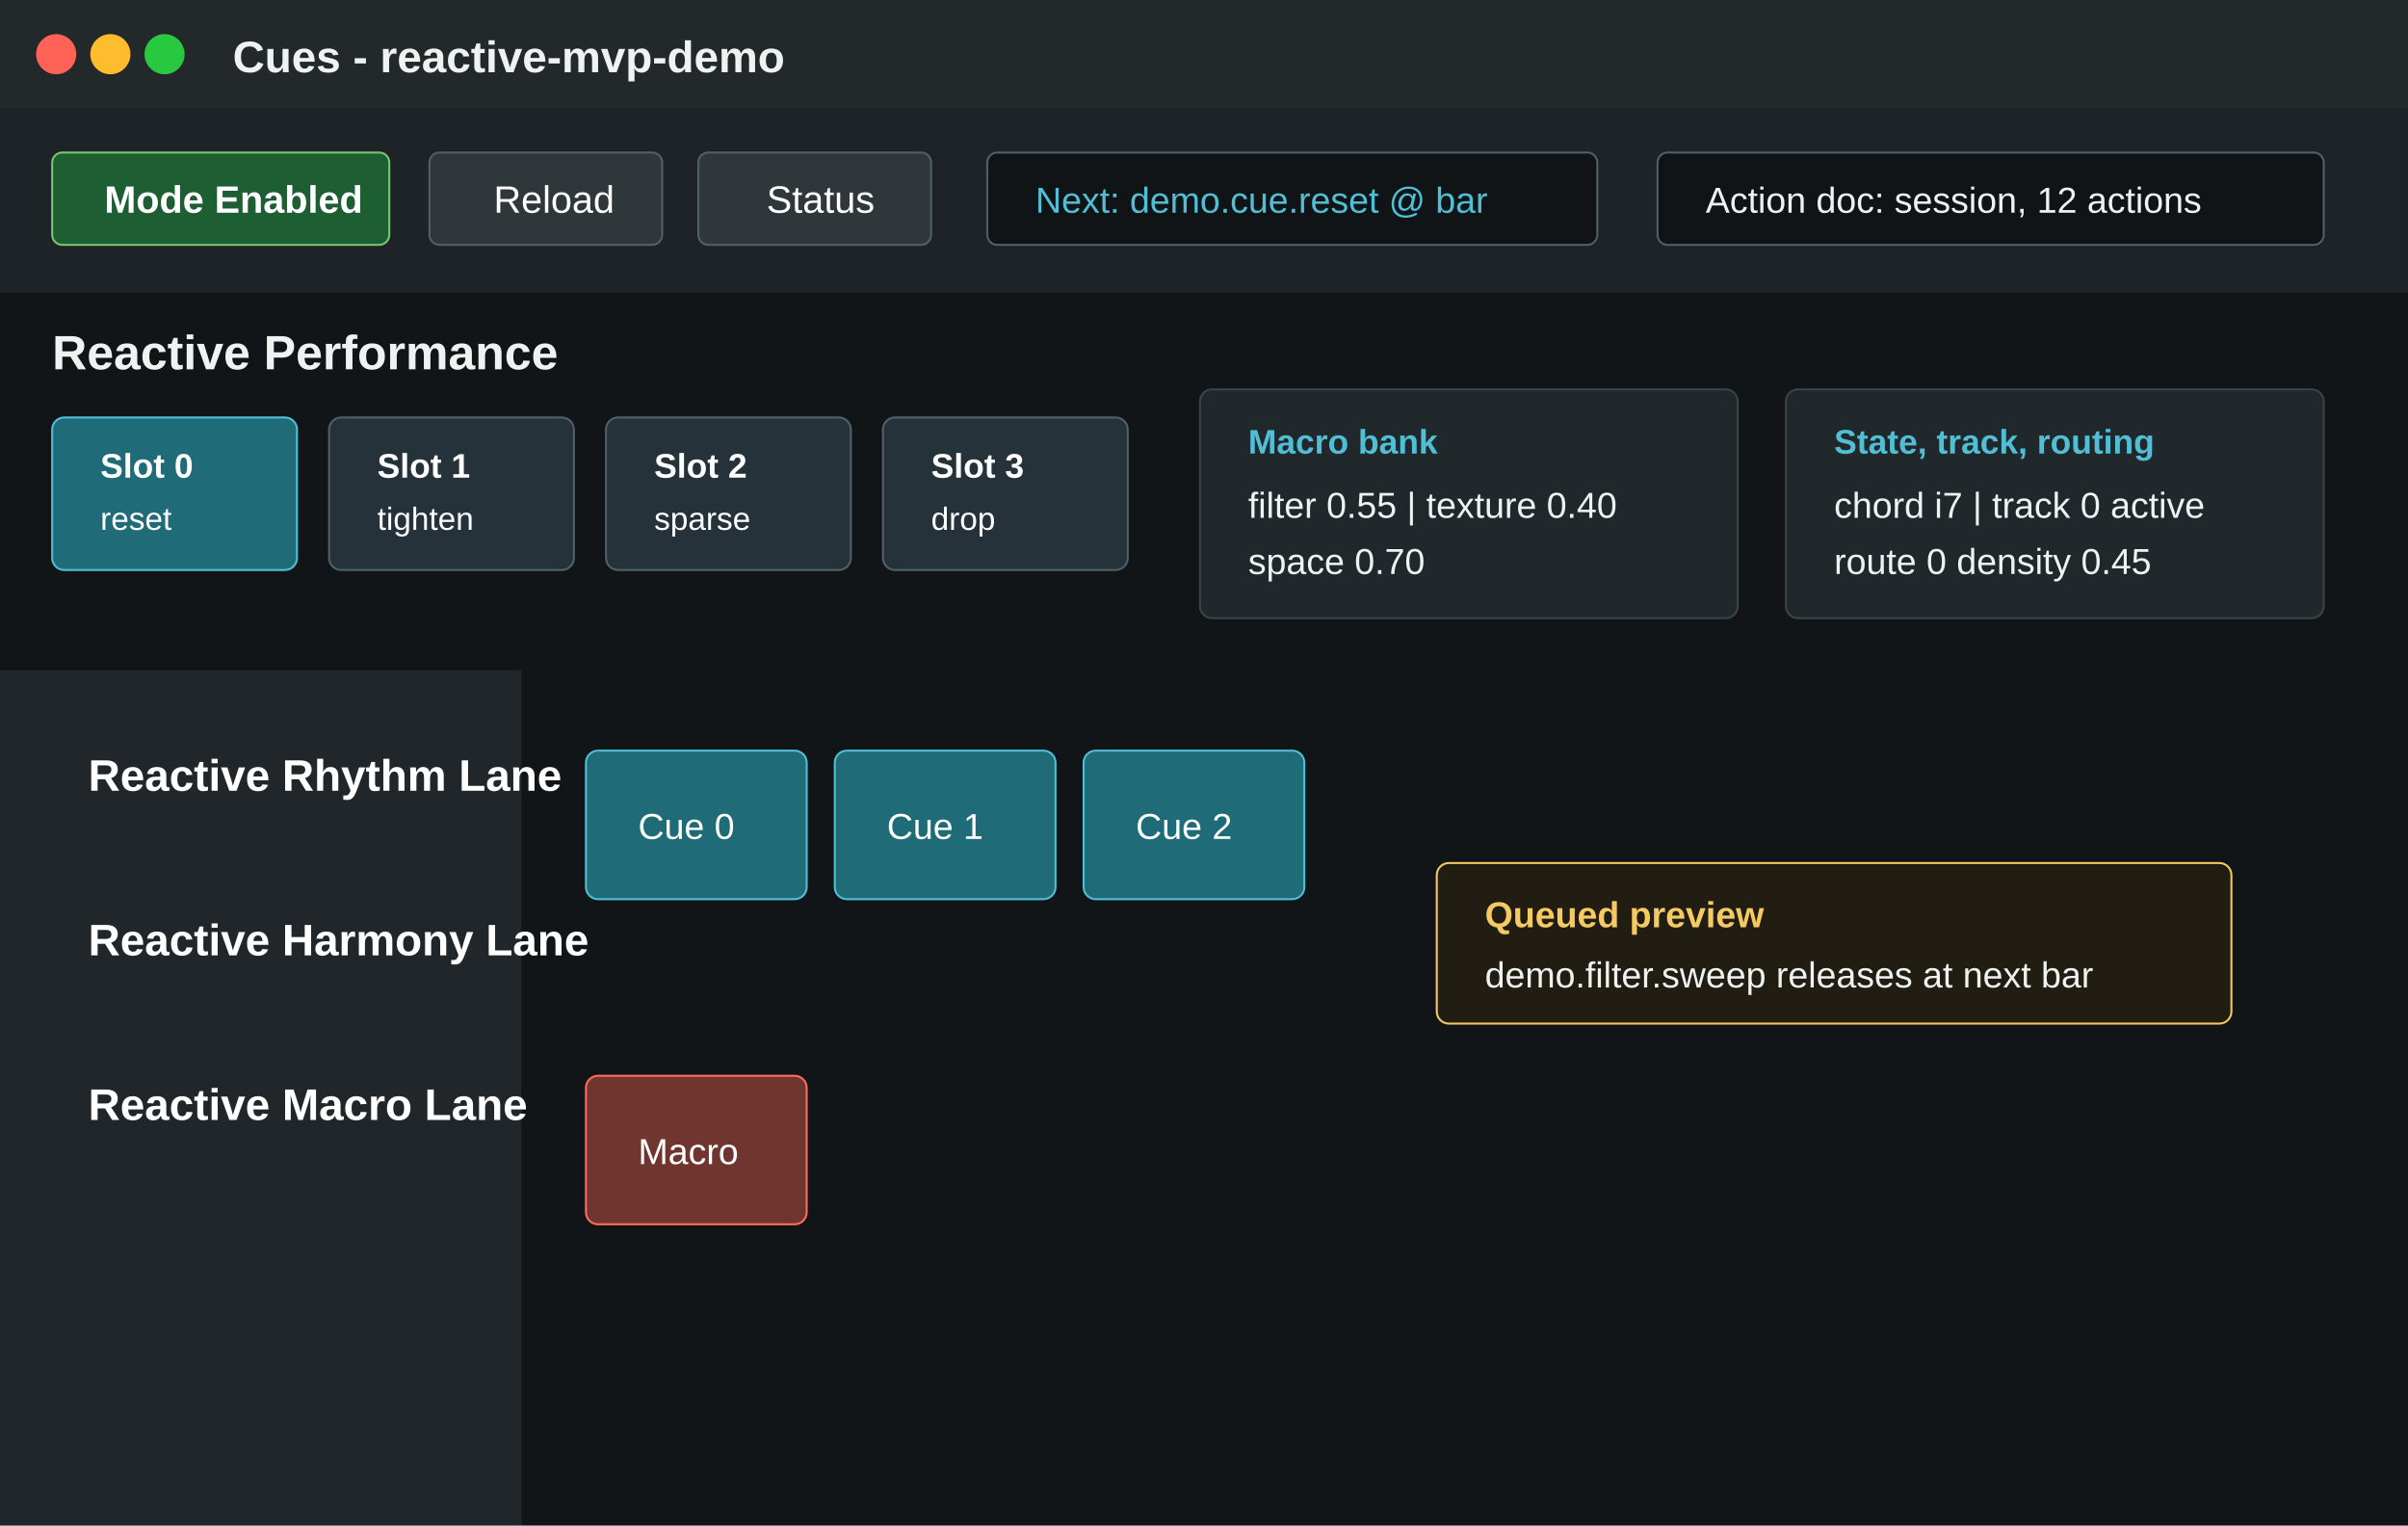
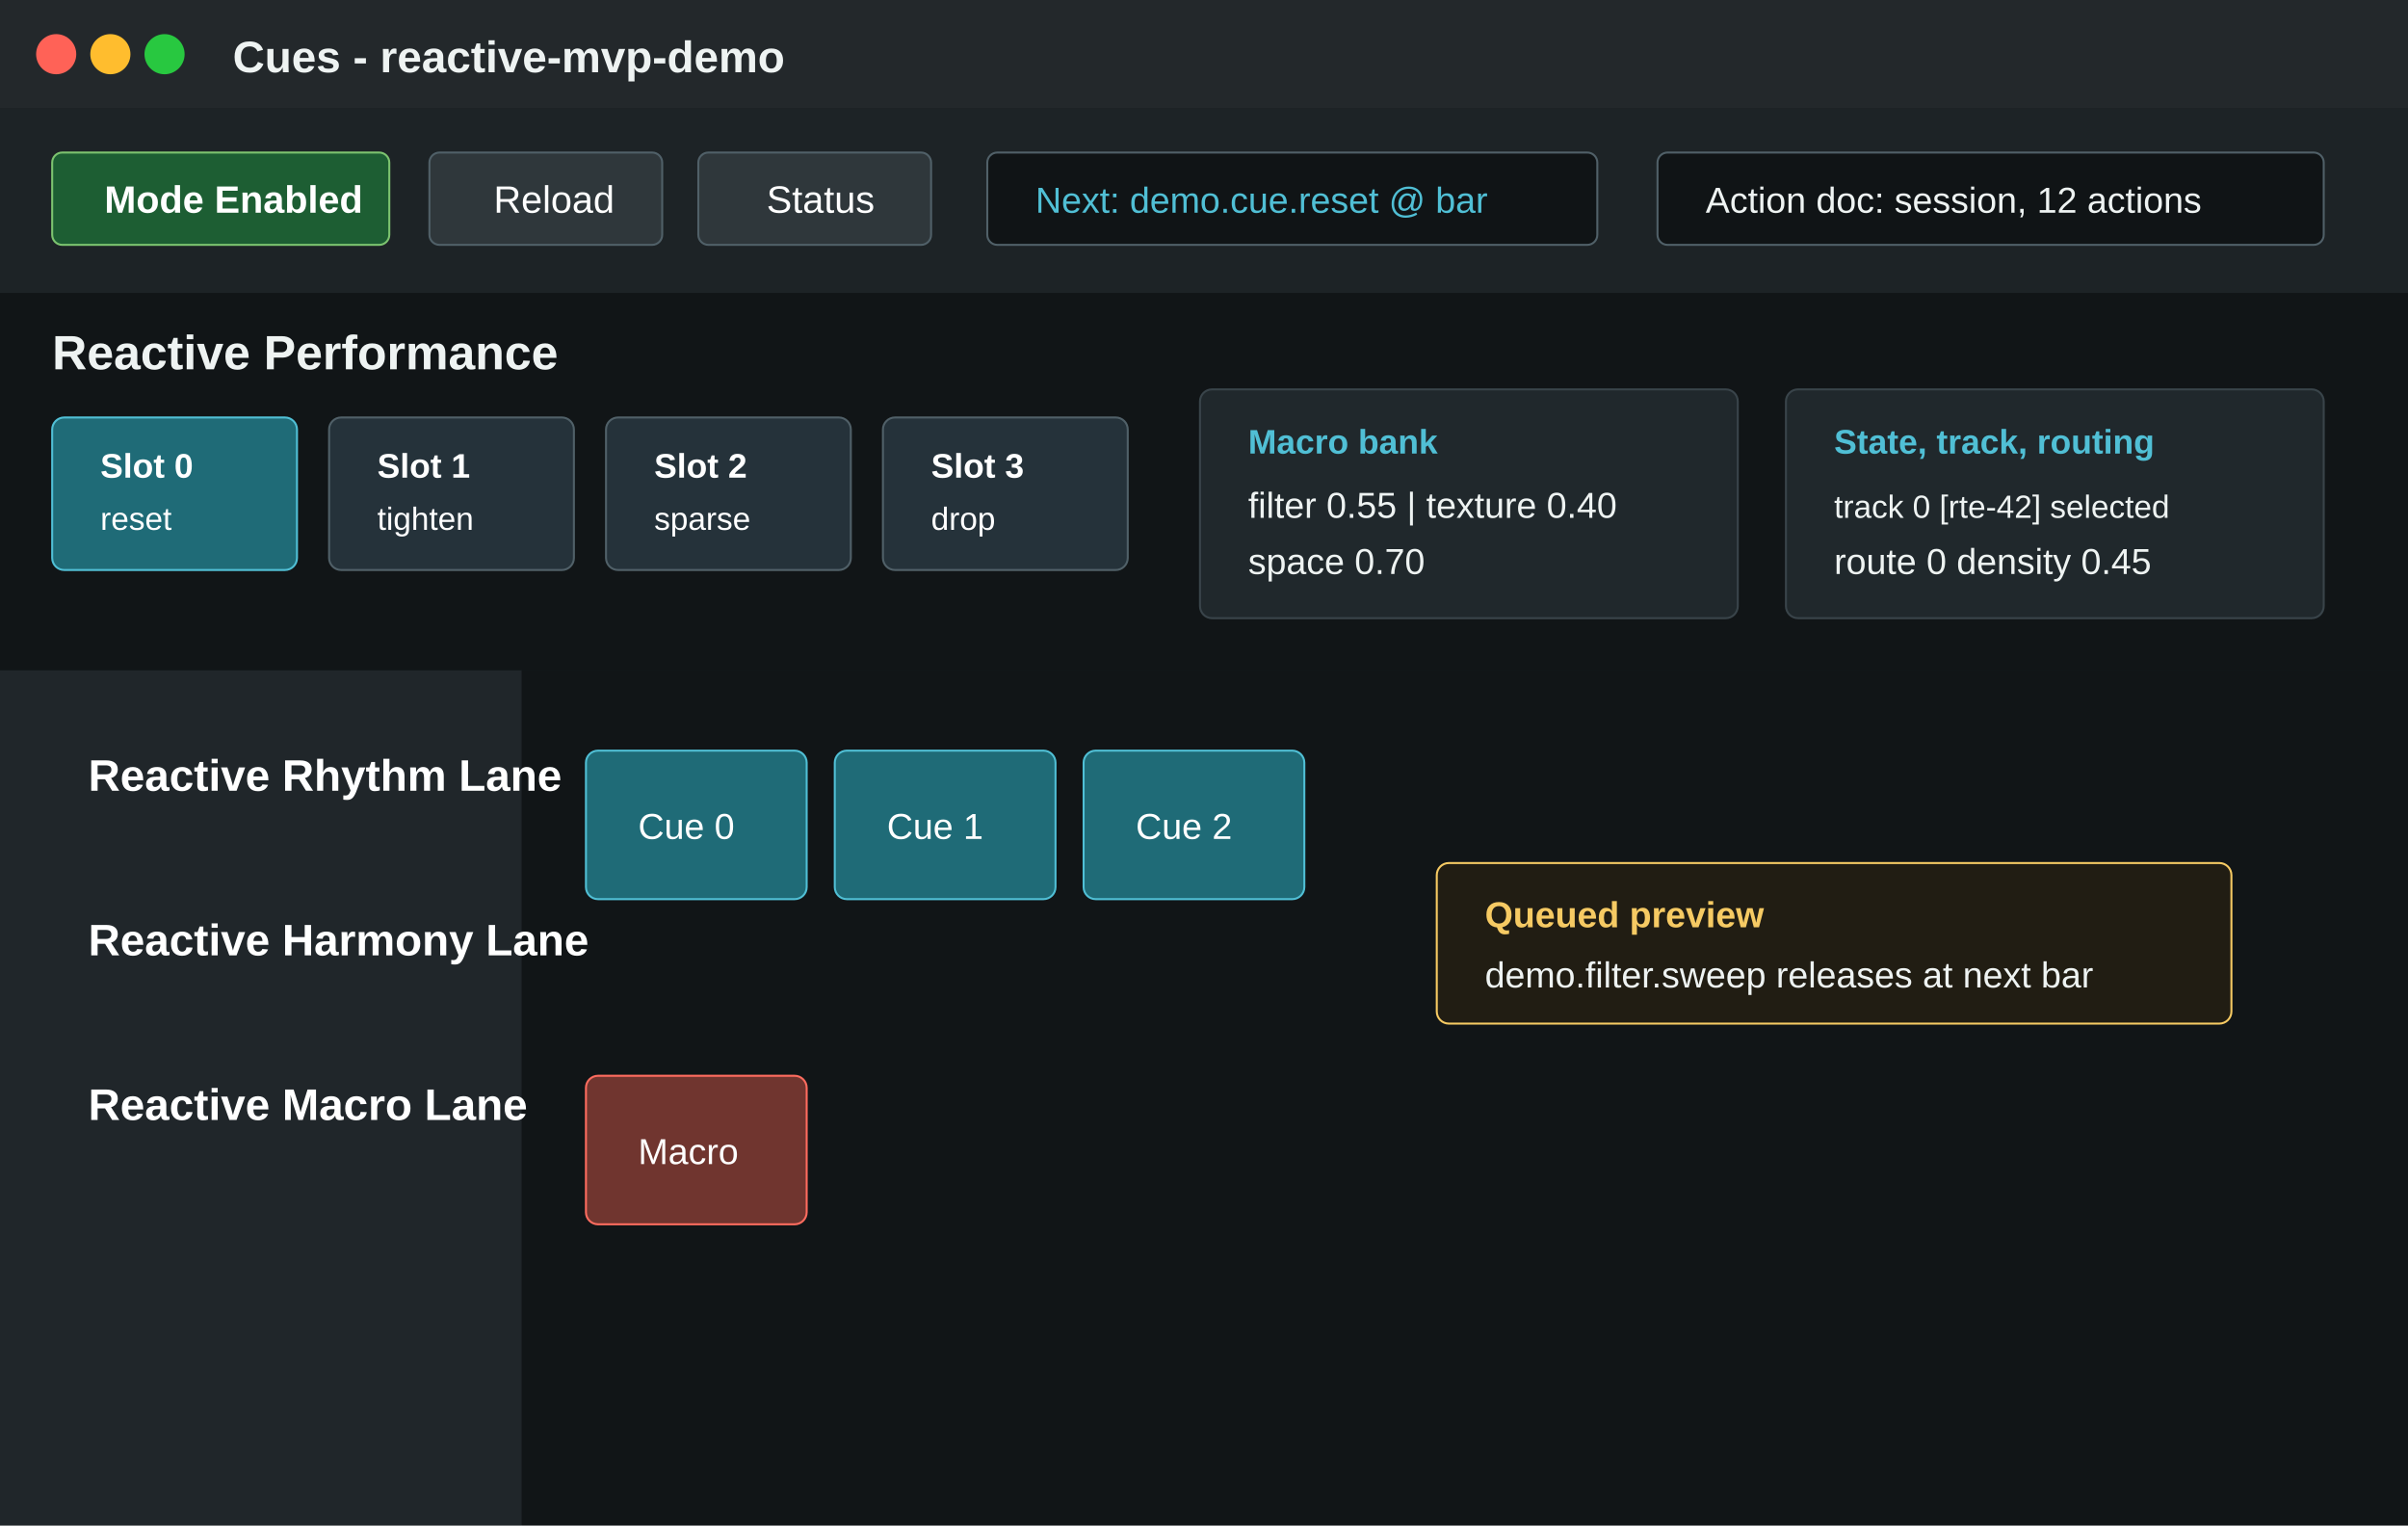
<svg xmlns="http://www.w3.org/2000/svg" width="1200" height="760" viewBox="0 0 1200 760" role="img" aria-labelledby="title desc">
  <rect width="1200" height="760" fill="#15191c" />
  <rect x="0" y="0" width="1200" height="54" fill="#23282b" />
  <circle cx="28" cy="27" r="10" fill="#ff6257" />
  <circle cx="55" cy="27" r="10" fill="#ffbd2e" />
  <circle cx="82" cy="27" r="10" fill="#28c840" />
  <text x="116" y="36" fill="#eef3f2" font-family="Arial, sans-serif" font-size="22" font-weight="700">Cues - reactive-mvp-demo</text>
  <rect x="0" y="54" width="1200" height="92" fill="#1d2326" />
  <rect x="26" y="76" width="168" height="46" rx="5" fill="#1d5e33" stroke="#7cc36f" />
  <text x="52" y="106" fill="#ffffff" font-family="Arial, sans-serif" font-size="19" font-weight="700">Mode Enabled</text>
  <rect x="214" y="76" width="116" height="46" rx="5" fill="#2f373b" stroke="#506068" />
  <text x="246" y="106" fill="#ffffff" font-family="Arial, sans-serif" font-size="19">Reload</text>
  <rect x="348" y="76" width="116" height="46" rx="5" fill="#2f373b" stroke="#506068" />
  <text x="382" y="106" fill="#ffffff" font-family="Arial, sans-serif" font-size="19">Status</text>
  <rect x="492" y="76" width="304" height="46" rx="5" fill="#101416" stroke="#506068" />
  <text x="516" y="106" fill="#50bfd5" font-family="Arial, sans-serif" font-size="18">Next: demo.cue.reset @ bar</text>
  <rect x="826" y="76" width="332" height="46" rx="5" fill="#101416" stroke="#506068" />
  <text x="850" y="106" fill="#eef3f2" font-family="Arial, sans-serif" font-size="18">Action doc: session, 12 actions</text>
  <rect x="0" y="146" width="1200" height="188" fill="#111517" />
  <text x="26" y="184" fill="#eef3f2" font-family="Arial, sans-serif" font-size="24" font-weight="700">Reactive Performance</text>
  <g>
    <rect x="26" y="208" width="122" height="76" rx="6" fill="#1f6b77" stroke="#50bfd5" />
    <text x="50" y="238" fill="#ffffff" font-family="Arial, sans-serif" font-size="17" font-weight="700">Slot 0</text>
    <text x="50" y="264" fill="#ffffff" font-family="Arial, sans-serif" font-size="16">reset</text>
  </g>
  <g>
    <rect x="164" y="208" width="122" height="76" rx="6" fill="#25323a" stroke="#506068" />
    <text x="188" y="238" fill="#ffffff" font-family="Arial, sans-serif" font-size="17" font-weight="700">Slot 1</text>
    <text x="188" y="264" fill="#ffffff" font-family="Arial, sans-serif" font-size="16">tighten</text>
  </g>
  <g>
    <rect x="302" y="208" width="122" height="76" rx="6" fill="#25323a" stroke="#506068" />
    <text x="326" y="238" fill="#ffffff" font-family="Arial, sans-serif" font-size="17" font-weight="700">Slot 2</text>
    <text x="326" y="264" fill="#ffffff" font-family="Arial, sans-serif" font-size="16">sparse</text>
  </g>
  <g>
    <rect x="440" y="208" width="122" height="76" rx="6" fill="#25323a" stroke="#506068" />
    <text x="464" y="238" fill="#ffffff" font-family="Arial, sans-serif" font-size="17" font-weight="700">Slot 3</text>
    <text x="464" y="264" fill="#ffffff" font-family="Arial, sans-serif" font-size="16">drop</text>
  </g>
  <rect x="598" y="194" width="268" height="114" rx="6" fill="#20282c" stroke="#39444a" />
  <text x="622" y="226" fill="#50bfd5" font-family="Arial, sans-serif" font-size="17" font-weight="700">Macro bank</text>
  <text x="622" y="258" fill="#eef3f2" font-family="Arial, sans-serif" font-size="18">filter 0.55 | texture 0.40</text>
  <text x="622" y="286" fill="#eef3f2" font-family="Arial, sans-serif" font-size="18">space 0.70</text>
  <rect x="890" y="194" width="268" height="114" rx="6" fill="#20282c" stroke="#39444a" />
  <text x="914" y="226" fill="#50bfd5" font-family="Arial, sans-serif" font-size="17" font-weight="700">State, track, routing</text>
-   <text x="914" y="258" fill="#eef3f2" font-family="Arial, sans-serif" font-size="18">chord i7 | track 0 active</text>
+   <text x="914" y="258" fill="#eef3f2" font-family="Arial, sans-serif" font-size="16">track 0 [rte-42] selected</text>
  <text x="914" y="286" fill="#eef3f2" font-family="Arial, sans-serif" font-size="18">route 0 density 0.45</text>
  <rect x="0" y="334" width="260" height="426" fill="#20262a" />
  <rect x="260" y="334" width="940" height="426" fill="#111517" />
  <text x="44" y="394" fill="#ffffff" font-family="Arial, sans-serif" font-size="22" font-weight="700">Reactive Rhythm Lane</text>
  <text x="44" y="476" fill="#ffffff" font-family="Arial, sans-serif" font-size="22" font-weight="700">Reactive Harmony Lane</text>
  <text x="44" y="558" fill="#ffffff" font-family="Arial, sans-serif" font-size="22" font-weight="700">Reactive Macro Lane</text>
  <g>
    <rect x="292" y="374" width="110" height="74" rx="6" fill="#1f6b77" stroke="#50bfd5" />
    <text x="318" y="418" fill="#ffffff" font-family="Arial, sans-serif" font-size="18">Cue 0</text>
    <rect x="416" y="374" width="110" height="74" rx="6" fill="#1f6b77" stroke="#50bfd5" />
    <text x="442" y="418" fill="#ffffff" font-family="Arial, sans-serif" font-size="18">Cue 1</text>
    <rect x="540" y="374" width="110" height="74" rx="6" fill="#1f6b77" stroke="#50bfd5" />
    <text x="566" y="418" fill="#ffffff" font-family="Arial, sans-serif" font-size="18">Cue 2</text>
    <rect x="292" y="536" width="110" height="74" rx="6" fill="#70352f" stroke="#ff6c5f" />
    <text x="318" y="580" fill="#ffffff" font-family="Arial, sans-serif" font-size="18">Macro</text>
  </g>
  <rect x="716" y="430" width="396" height="80" rx="6" fill="#211d13" stroke="#f6ca63" />
  <text x="740" y="462" fill="#f6ca63" font-family="Arial, sans-serif" font-size="18" font-weight="700">Queued preview</text>
  <text x="740" y="492" fill="#eef3f2" font-family="Arial, sans-serif" font-size="18">demo.filter.sweep releases at next bar</text>
</svg>
